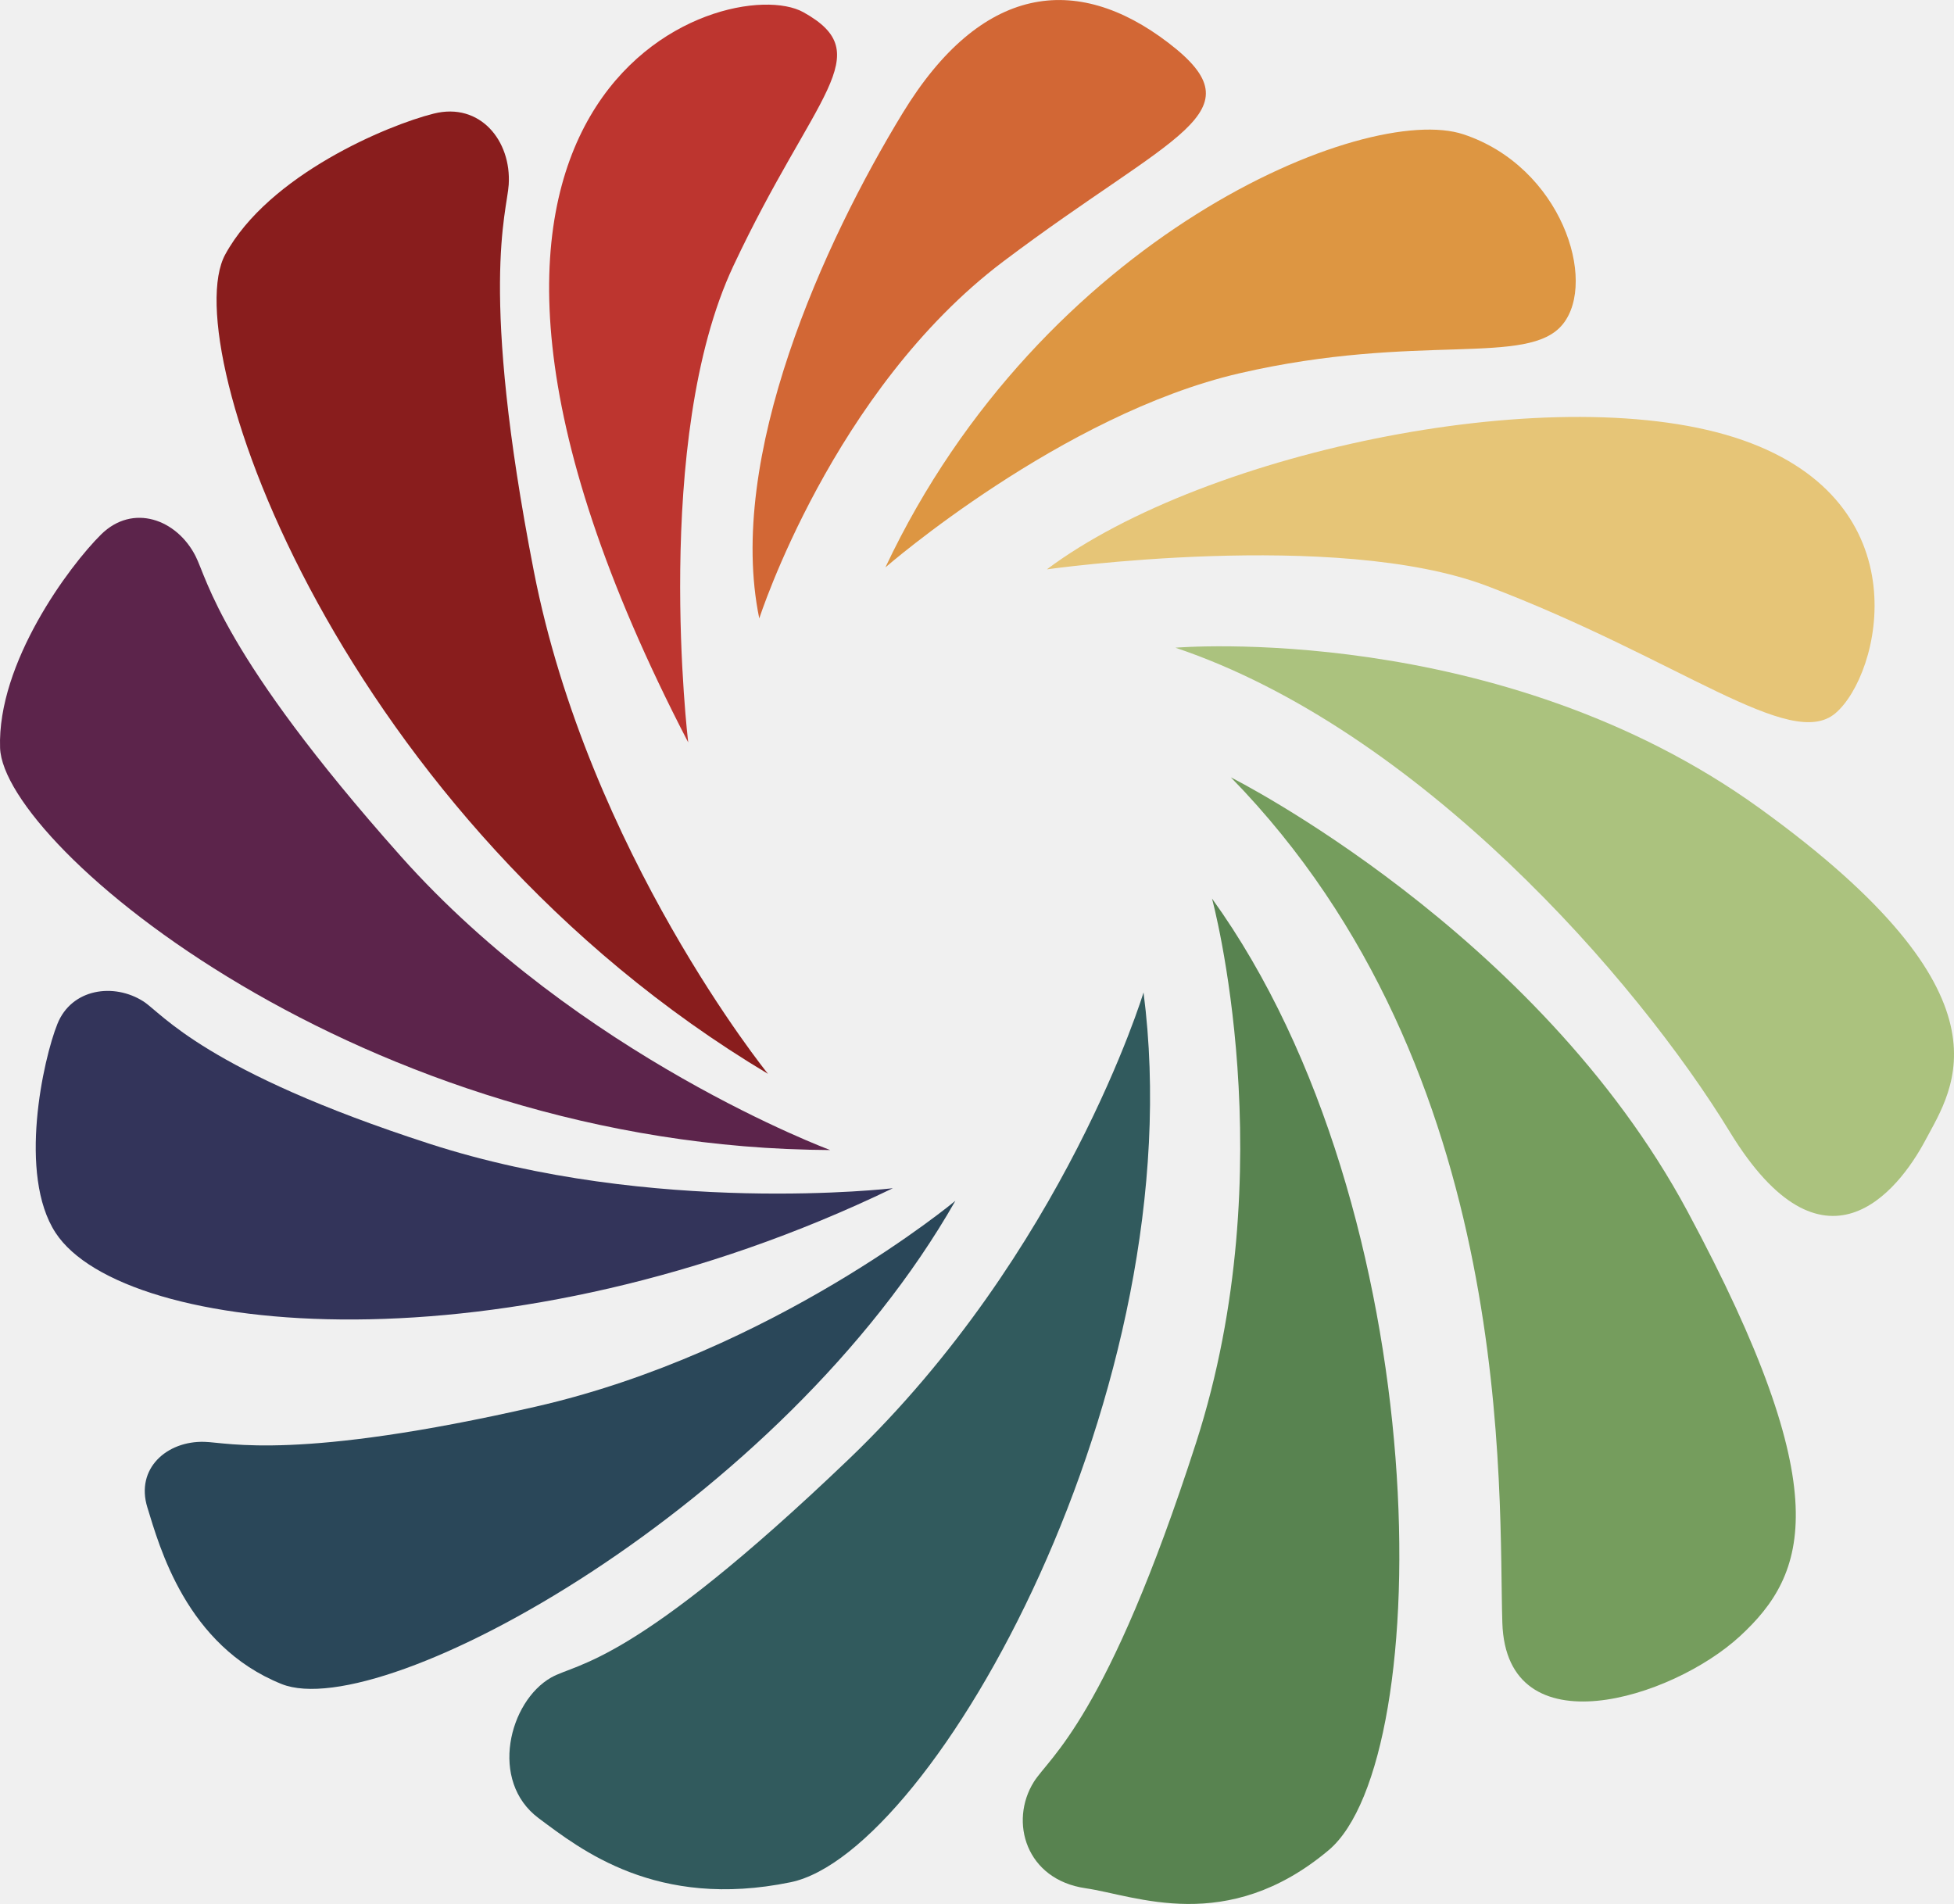
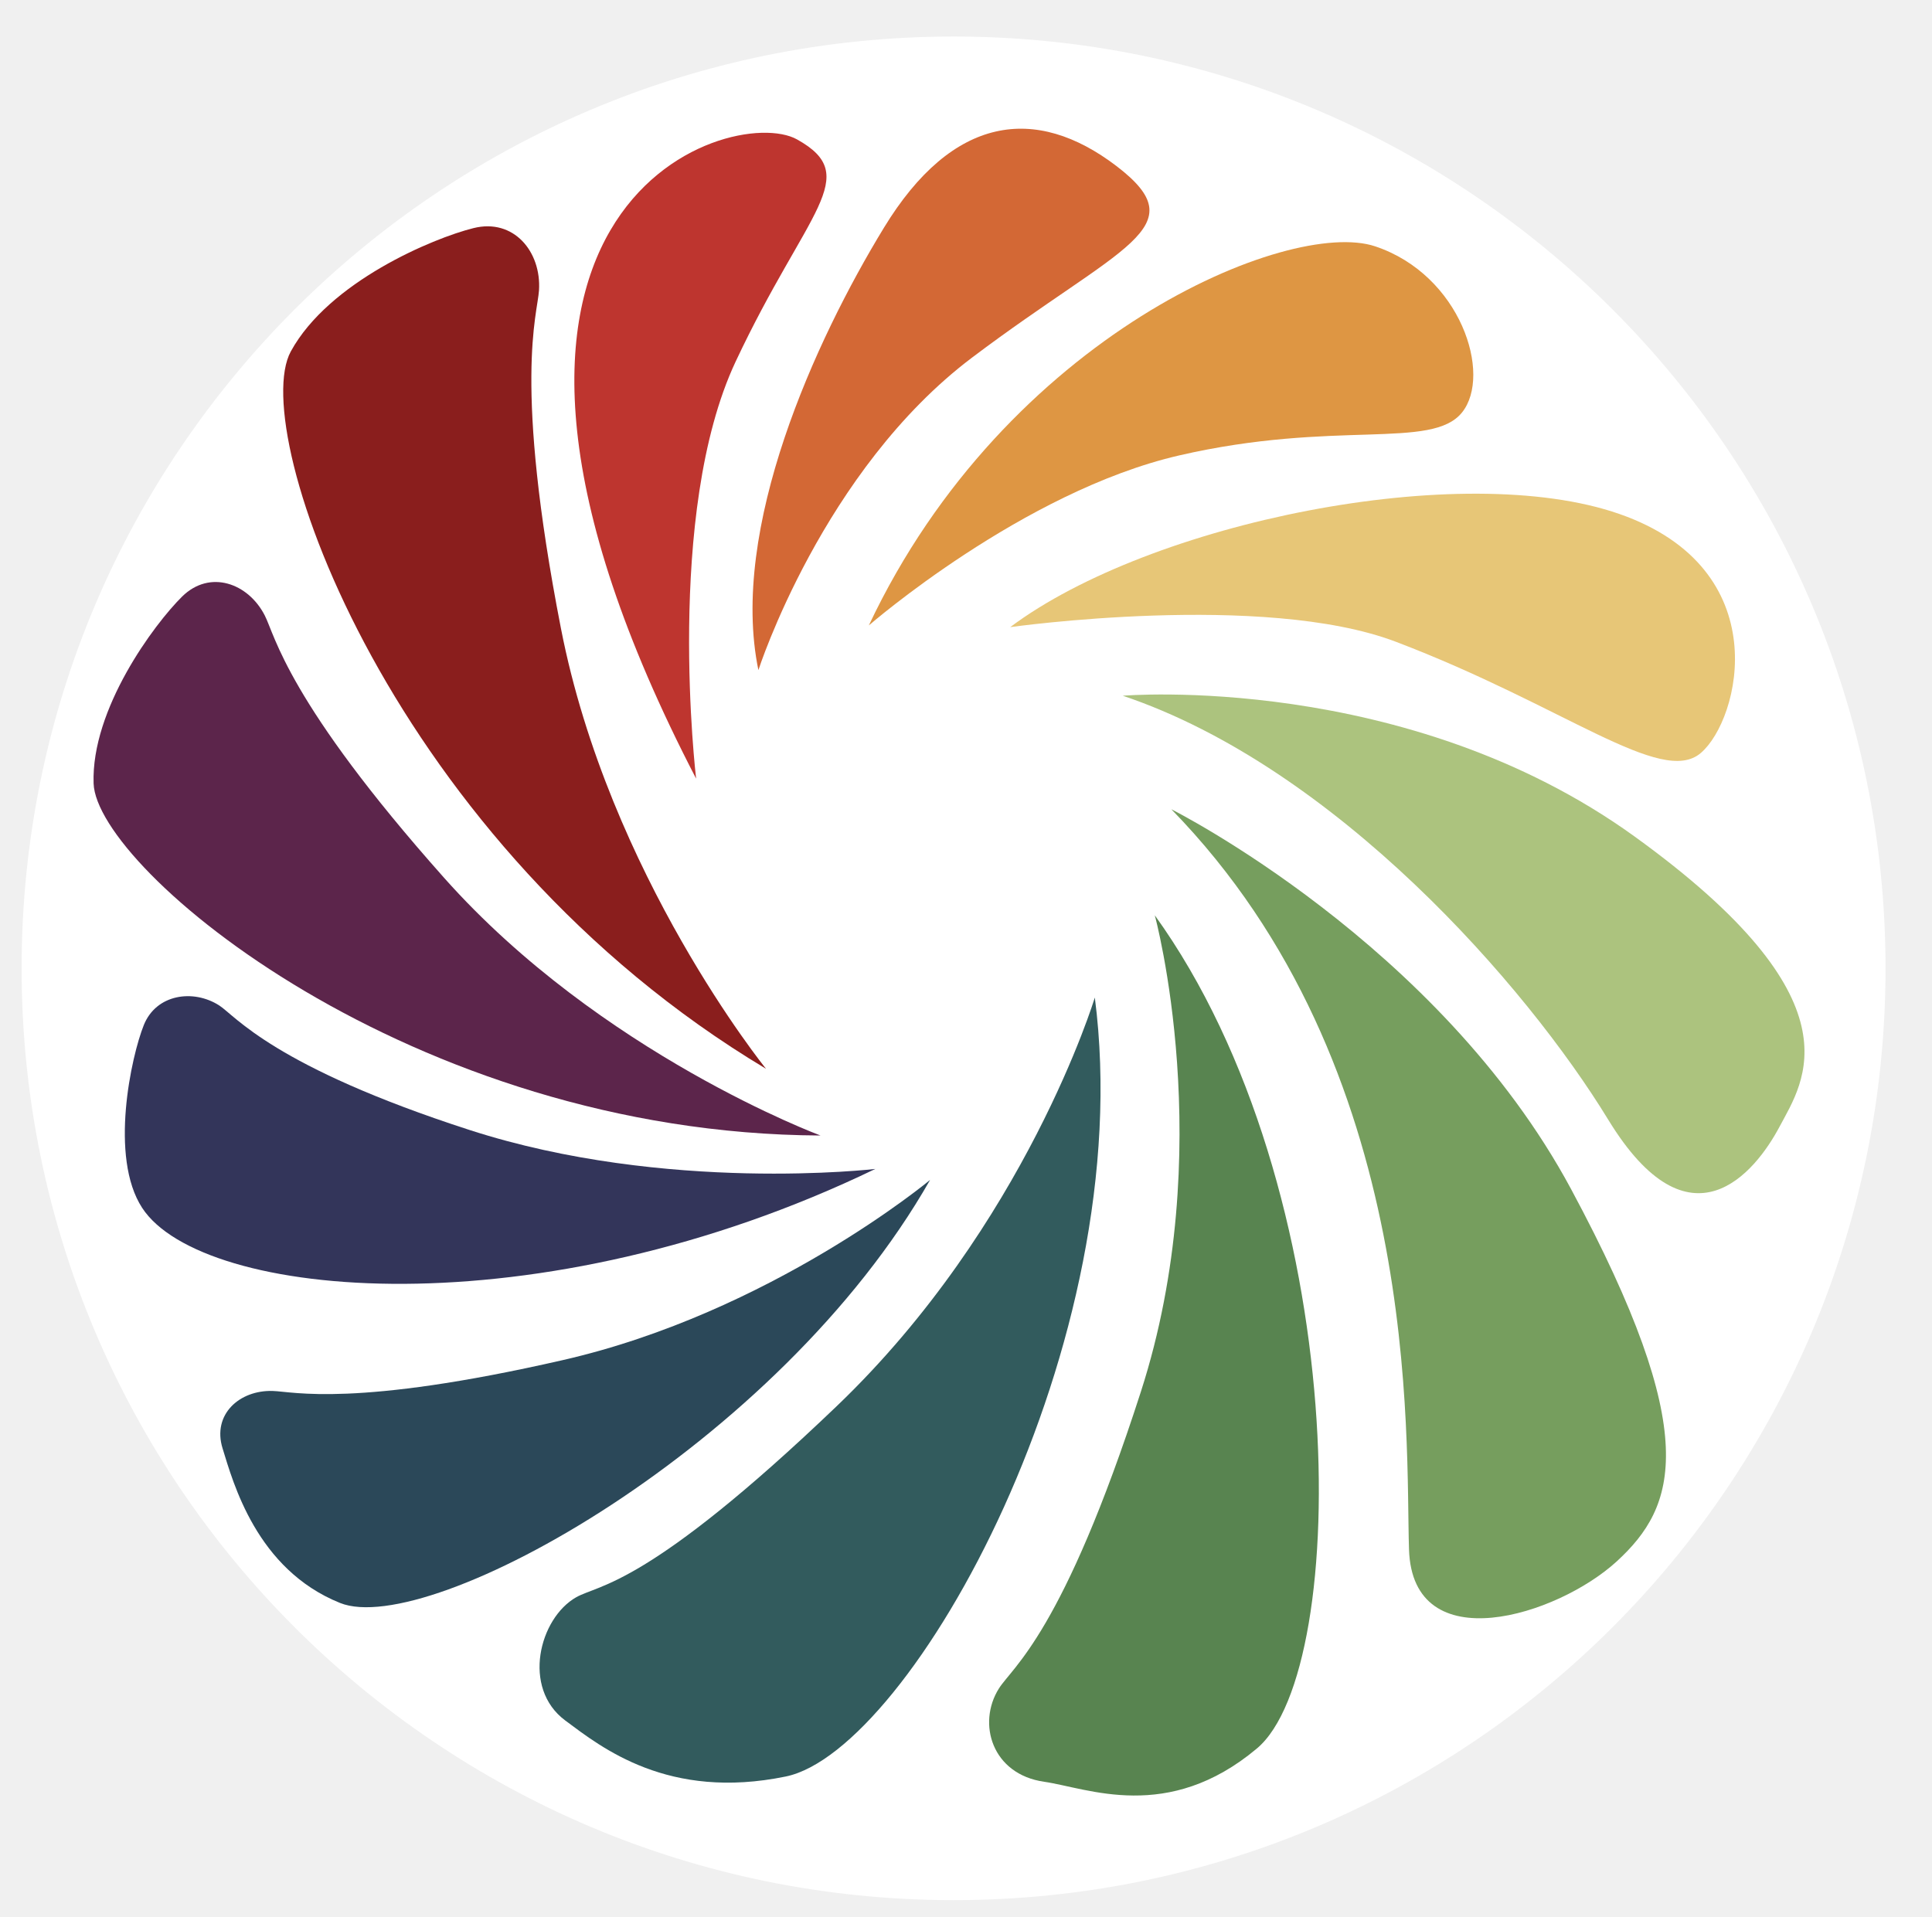
- <svg xmlns="http://www.w3.org/2000/svg" id="b" data-name="Layer 2" viewBox="0 0 490.78 478.21">
+ <svg xmlns="http://www.w3.org/2000/svg" id="a" data-name="Layer 1" viewBox="0 0 554.19 549.91">
  <defs>
    <style>
+       .b {
+         fill: #acc37e;
+       }
+ 
+       .c {
+         fill: #5c254b;
+       }
+ 
      .d {
-         fill: #bd352f;
+         fill: #de9643;
      }

      .e {
-         fill: #abc27e;
+         fill: #d36835;
      }

      .f {
-         fill: #588350;
+         fill: #325b5d;
      }

      .g {
-         fill: #dd9642;
+         fill: #ffffff
+         ;
      }

      .h {
-         fill: #5c244b;
+         fill: #769e5e;
      }

      .i {
-         fill: #d26735;
+         fill: #be352f;
      }

      .j {
-         fill: #e6c577;
+         fill: #588450;
      }

      .k {
-         fill: #315a5d;
+         fill: #8a1e1d;
      }

      .l {
-         fill: #2a4759;
+         fill: #33355a;
      }

      .m {
-         fill: #759d5d;
+         fill: #e7c677;
      }

      .n {
-         fill: #891d1d;
-       }
- 
-       .o {
-         fill: #33345a;
+         fill: #2b4859;
      }
    </style>
  </defs>
-   <g id="c" data-name="Layer 1">
-     <g>
-       <path class="n" d="M192.89,269.71s-45.04-55.62-58.83-126.36c-13.77-70.73-6.74-90-6.29-96.96.71-11.08-7.24-20.76-18.81-17.86-11.58,2.88-41.44,15.37-52.38,35.37-12.62,23.08,28.99,141.6,136.31,205.81Z" />
-       <path class="h" d="M208.51,288.85s-62.98-23.38-107.93-73.89c-44.95-50.53-48.49-69.47-51.46-75.28-4.72-9.29-15.76-13.3-23.73-5.44C17.42,142.12-.71,166.48.02,187.85c.86,24.68,91.13,100.47,208.49,101Z" />
-       <path class="o" d="M224.27,298.44s-60.01,7.07-116.37-11.16c-56.36-18.24-67.2-32.76-71.86-35.75-7.45-4.77-18.07-3.23-21.62,5.64-3.56,8.84-9.99,37.87-.46,52.46,17.14,26.24,113.5,35.56,210.3-11.19Z" />
-       <path class="l" d="M239.98,301.58s-45.68,38.08-105.43,51.72c-59.74,13.66-77.22,9.02-83.17,8.84-9.49-.29-17.38,6.71-14.37,16.46,3.02,9.75,9.71,34.71,33.7,44.36,25.53,10.26,125.74-44.94,169.26-121.38Z" />
-       <path class="k" d="M287.21,249.29s-19.73,65.21-74.02,117.2c-54.29,51.96-68.12,51.09-74.75,54.84-10.57,6-15.68,26.02-3.13,35.35,10.43,7.76,29.53,23.01,63.26,16.07,35.88-7.38,101.48-124.32,88.65-223.46Z" />
-       <path class="f" d="M304.42,225.7s18.34,67.32-4,136.65c-22.36,69.33-36.84,78.94-40.75,85.19-6.25,9.98-1.99,24.56,13,26.72,12.47,1.8,35.46,11.91,61.04-9.56,27.2-22.86,27.33-160.45-29.29-239.01Z" />
-       <path class="m" d="M309.16,195.25s76.83,38.52,114.67,108.98c37.84,70.45,30.21,91.05,13.16,106.75-17.06,15.69-58.63,28.63-59.65-3.37-1.03-32,4.14-138.27-68.18-212.36Z" />
-       <path class="e" d="M295.23,162.68s81.24-6.9,146.68,40.29c65.41,47.18,48.67,70.26,41.71,83.37-6.96,13.1-25.67,36.39-49.14-2.04-23.46-38.44-78.22-101.11-139.25-121.62Z" />
-       <path class="j" d="M262.94,143s72.63-10.24,110.62,4.2c48.44,18.42,76.16,41.57,87.46,31.92,11.29-9.62,21.9-52.77-23.3-68.57-45.2-15.81-134.6,2.36-174.78,32.45Z" />
-       <path class="g" d="M222.38,142.51s44.21-38.43,89.02-48.77c44.81-10.34,72.46-1.5,81.14-12.33,8.71-10.83-.36-39.49-24.96-47.67-24.6-8.16-105.9,25.43-145.2,108.77Z" />
-       <path class="i" d="M190.7,155.34s18.42-57.34,61.32-89.69c42.9-32.34,64.6-37.18,41.42-54.91-23.18-17.71-47.05-14.62-66.73,17.68-19.69,32.28-44.41,86.35-36,126.93Z" />
-       <path class="d" d="M172.85,186.44s-9.1-76.11,11.34-119.63c20.43-43.48,36.59-53.16,17.61-63.73-18.98-10.59-114.19,19.06-28.96,183.36Z" />
-     </g>
-   </g>
+   <circle class="g" cx="273.53" cy="277.81" r="267.33" />
+   <path class="k" d="M219.73,306.63s-45.04-55.62-58.83-126.36c-13.77-70.73-6.74-90-6.29-96.96.71-11.08-7.24-20.76-18.81-17.86-11.58,2.88-41.44,15.37-52.38,35.37-12.62,23.08,28.99,141.6,136.31,205.81Z" />
+   <path class="c" d="M235.35,325.77s-62.98-23.38-107.93-73.89c-44.95-50.53-48.49-69.47-51.46-75.28-4.72-9.29-15.76-13.3-23.73-5.44-7.97,7.88-26.11,32.24-25.38,53.61.86,24.68,91.13,100.47,208.49,101Z" />
+   <path class="l" d="M251.1,335.36s-60.01,7.07-116.37-11.16c-56.36-18.24-67.2-32.76-71.86-35.75-7.45-4.77-18.07-3.23-21.62,5.64-3.56,8.84-9.99,37.87-.46,52.46,17.14,26.24,113.5,35.56,210.3-11.19Z" />
+   <path class="n" d="M266.81,338.5s-45.68,38.08-105.43,51.72c-59.74,13.66-77.22,9.02-83.17,8.84-9.49-.29-17.38,6.71-14.37,16.46,3.02,9.75,9.71,34.71,33.7,44.36,25.53,10.26,125.74-44.94,169.26-121.38Z" />
+   <path class="f" d="M314.04,286.21s-19.73,65.21-74.02,117.2c-54.29,51.96-68.12,51.09-74.75,54.84-10.57,6-15.68,26.02-3.13,35.35,10.43,7.76,29.53,23.01,63.26,16.07,35.88-7.38,101.48-124.32,88.65-223.46Z" />
+   <path class="j" d="M331.26,262.62s18.34,67.32-4,136.65c-22.36,69.33-36.84,78.94-40.75,85.19-6.25,9.98-1.99,24.56,13,26.72,12.47,1.8,35.46,11.91,61.04-9.56,27.2-22.86,27.33-160.45-29.29-239.01Z" />
+   <path class="h" d="M335.99,232.17s76.83,38.52,114.67,108.98c37.84,70.45,30.21,91.05,13.16,106.75-17.06,15.69-58.63,28.63-59.65-3.37-1.03-32,4.14-138.27-68.18-212.36Z" />
+   <path class="b" d="M322.06,199.6s81.24-6.9,146.68,40.29c65.41,47.18,48.67,70.26,41.71,83.37-6.96,13.1-25.67,36.39-49.14-2.04-23.46-38.44-78.22-101.11-139.25-121.62Z" />
+   <path class="m" d="M289.78,179.92s72.63-10.24,110.62,4.2c48.44,18.42,76.16,41.57,87.46,31.92,11.29-9.62,21.9-52.77-23.3-68.57-45.2-15.81-134.6,2.36-174.78,32.45Z" />
+   <path class="d" d="M249.22,179.43s44.21-38.43,89.02-48.77c44.81-10.34,72.46-1.5,81.14-12.33,8.71-10.83-.36-39.49-24.96-47.67-24.6-8.16-105.9,25.43-145.2,108.77Z" />
+   <path class="e" d="M217.54,192.26s18.42-57.34,61.32-89.69c42.9-32.34,64.6-37.18,41.42-54.91-23.18-17.71-47.05-14.62-66.73,17.68-19.69,32.28-44.41,86.35-36,126.93Z" />
+   <path class="i" d="M199.68,223.36s-9.1-76.11,11.34-119.63c20.43-43.48,36.59-53.16,17.61-63.73-18.98-10.59-114.19,19.06-28.96,183.36Z" />
</svg>
